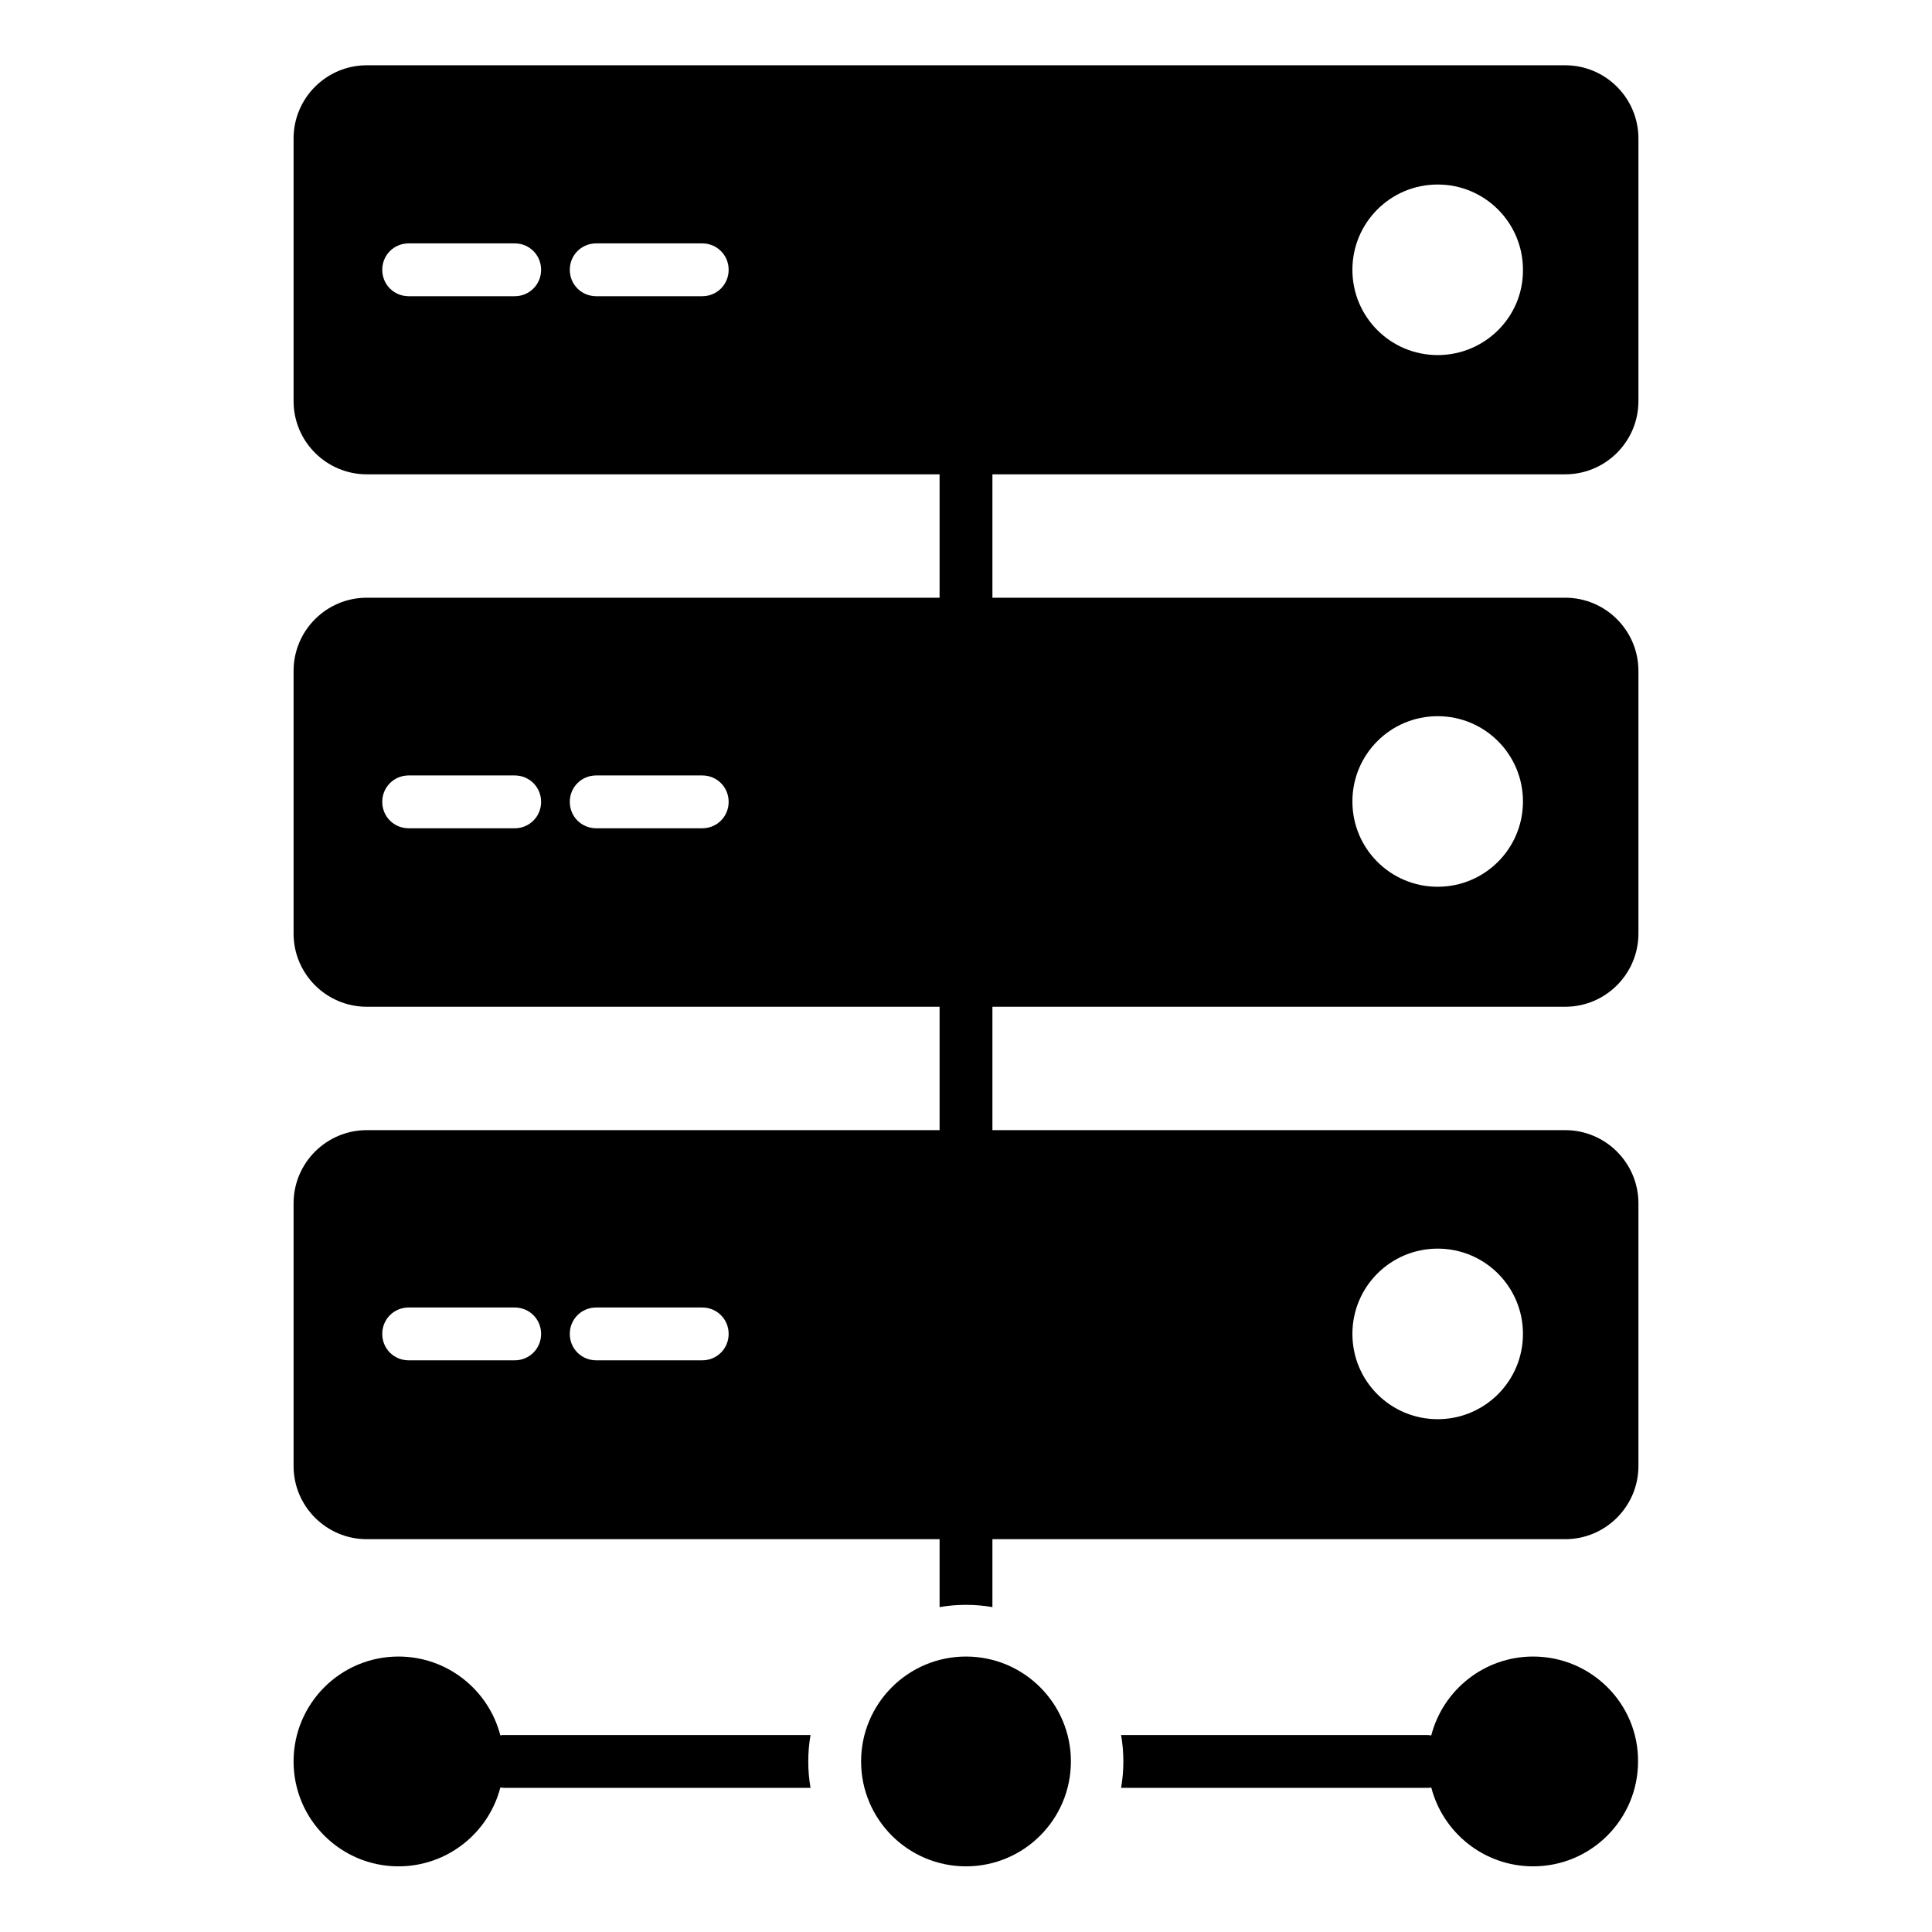
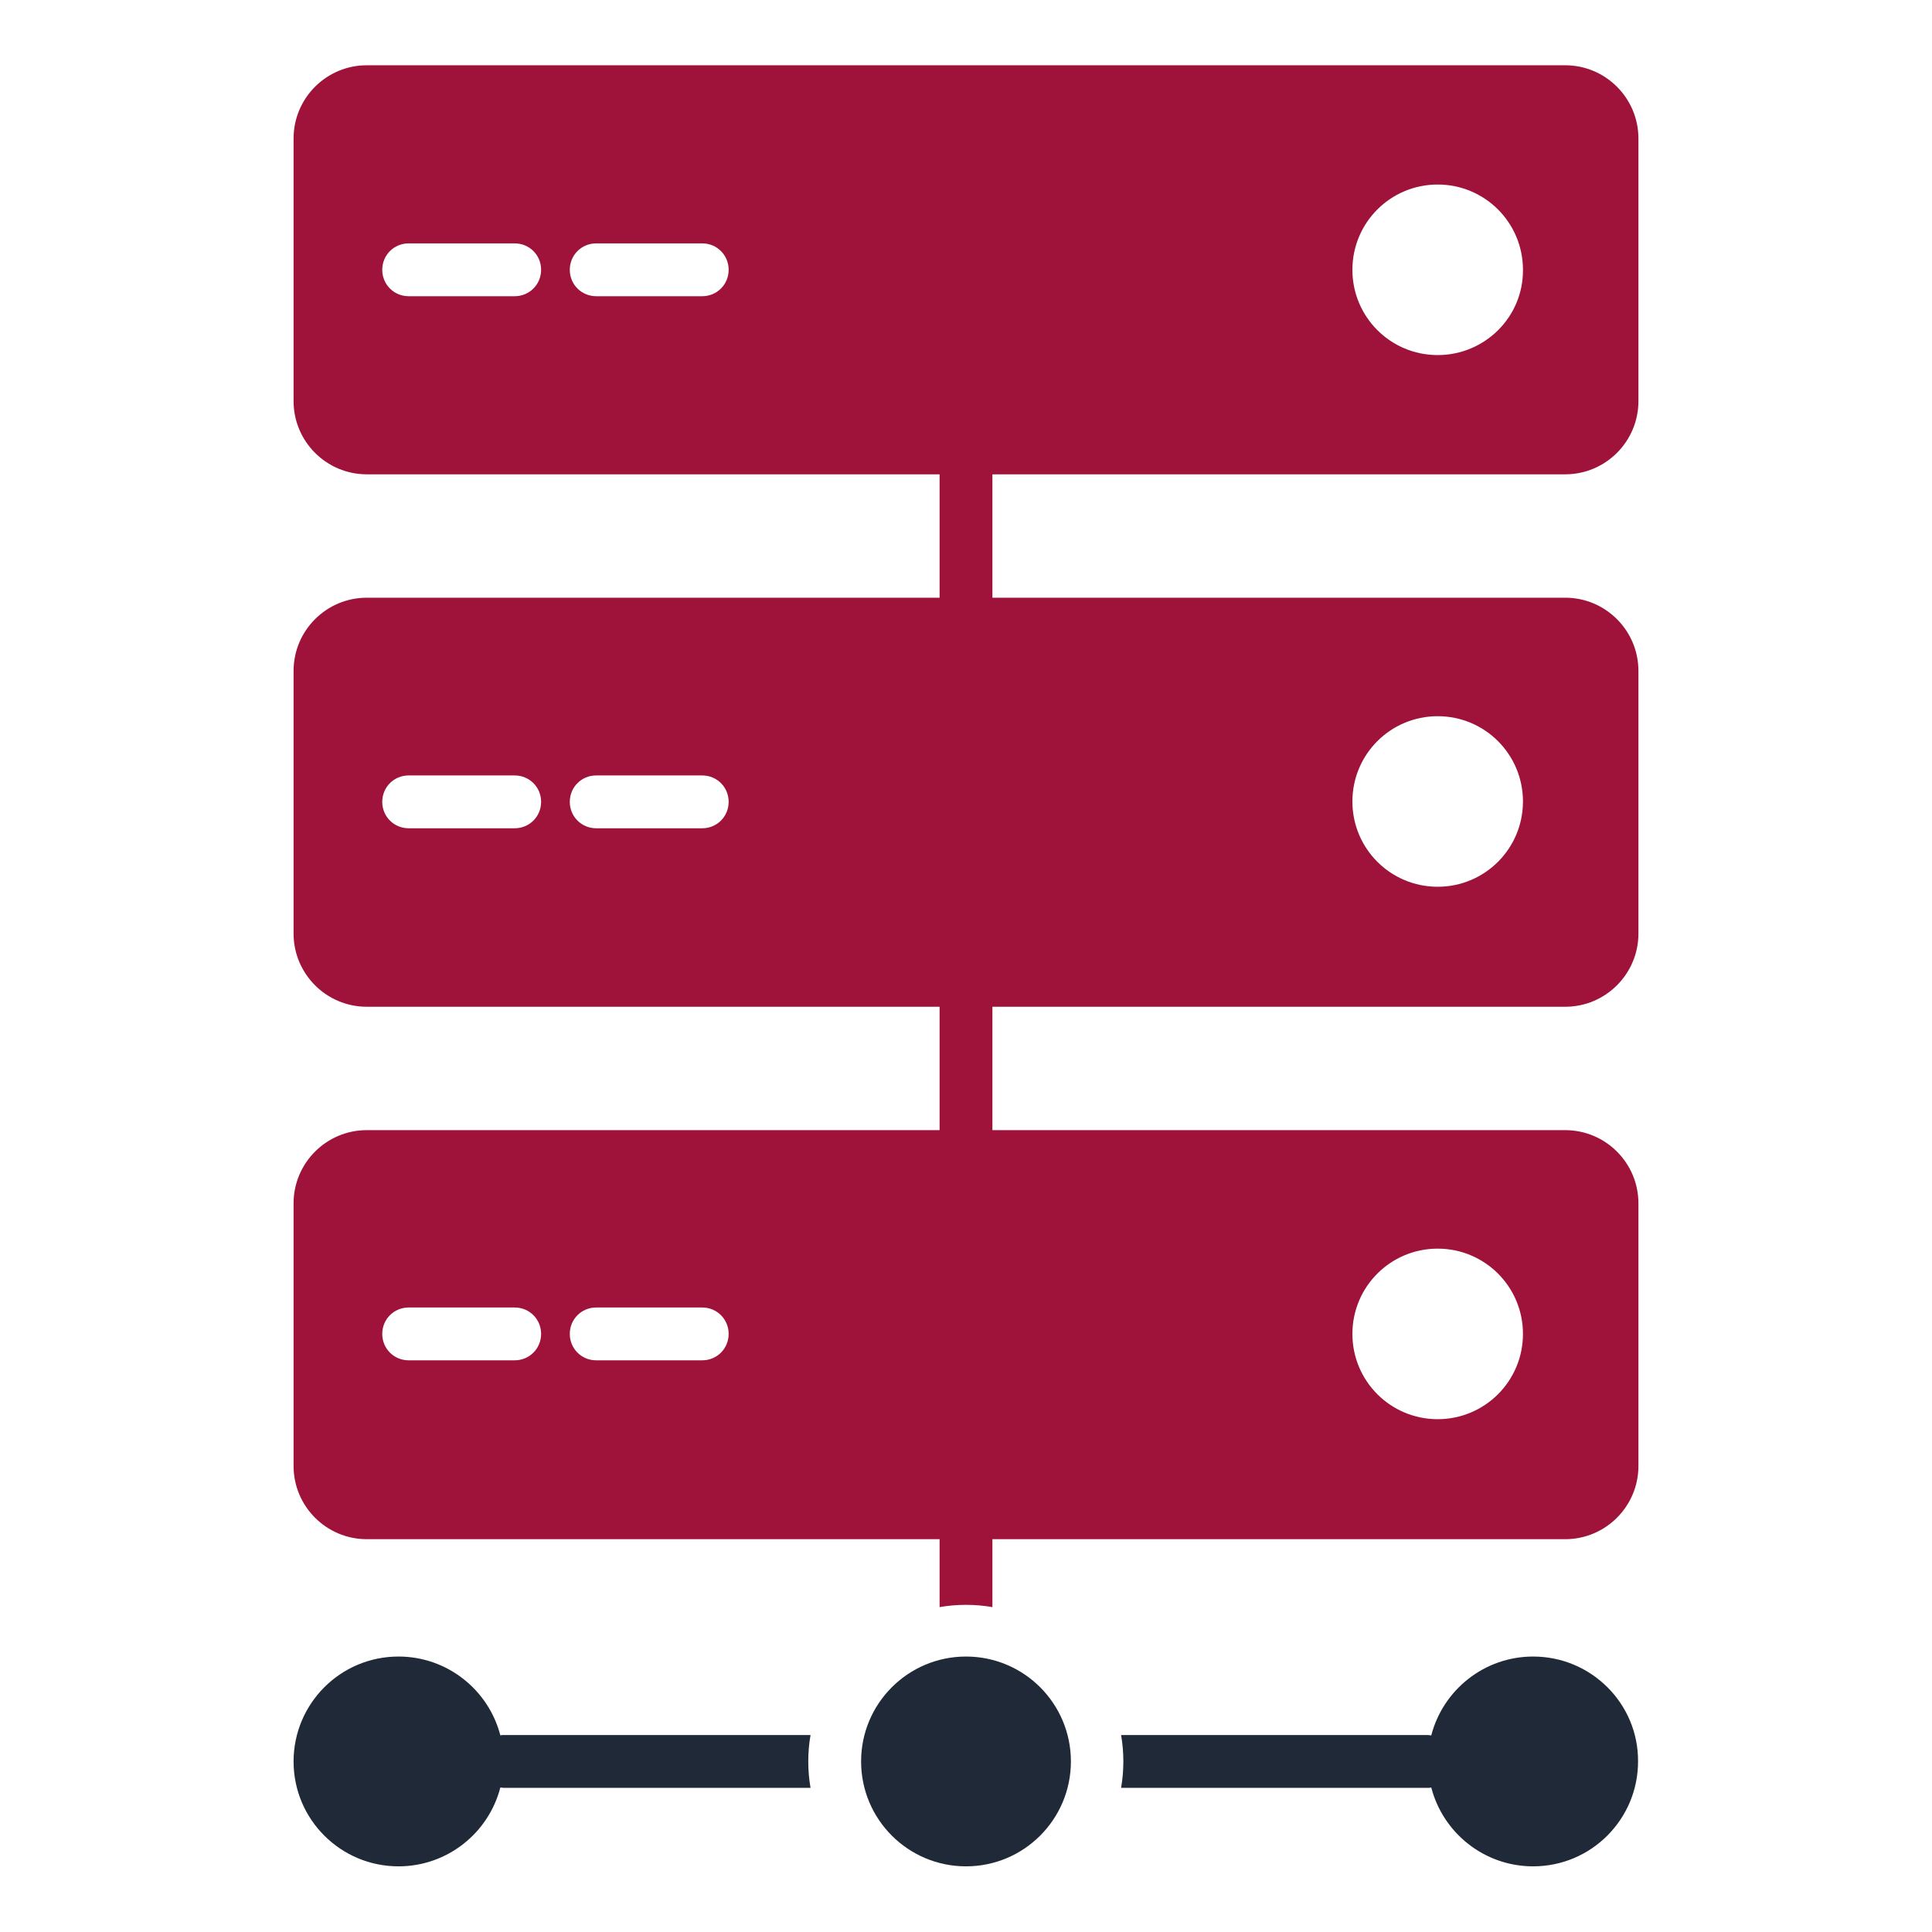
- <svg xmlns="http://www.w3.org/2000/svg" viewBox="0 0 512 512" id="Layer_1" version="1.1" xml:space="preserve" class="h-32 w-32 fill-rose-800">
+ <svg xmlns="http://www.w3.org/2000/svg" viewBox="0 0 512 512" id="Layer_1" version="1.1" xml:space="preserve" class="h-32 w-32 fill-rose-800" style="fill:#9f1239">
                                        &gt;&gt;&gt;&gt;&gt;&gt;&gt; 4bbe8ecc4f68630472c27e64459a0c402906e121
                                        <g id="SVGRepo_bgCarrier" stroke-width="0" />
  <g id="SVGRepo_tracerCarrier" stroke-linecap="round" stroke-linejoin="round" />
  <g id="SVGRepo_iconCarrier">
    <g>
-       <path class="fill-rose-800" d="M414.8,17.3H97.2c-10.7,0-19.4,8.7-19.4,19.4v69.6c0,10.7,8.7,19.4,19.4,19.4H249v32.7H97.2 c-10.7,0-19.4,8.7-19.4,19.4v69.6c0,10.7,8.7,19.4,19.4,19.4H249v32.7H97.2c-10.7,0-19.4,8.7-19.4,19.4v69.6 c0,10.7,8.7,19.4,19.4,19.4H249v18c2.3-0.4,4.6-0.6,7-0.6c2.4,0,4.7,0.2,7,0.6v-18h151.8c10.7,0,19.4-8.7,19.4-19.4v-69.6 c0-10.7-8.7-19.4-19.4-19.4H263v-32.7h151.8c10.7,0,19.4-8.7,19.4-19.4v-69.6c0-10.7-8.7-19.4-19.4-19.4H263v-32.7h151.8 c10.7,0,19.4-8.7,19.4-19.4V36.7C434.2,26,425.5,17.3,414.8,17.3z M136.4,360.5h-28.1c-3.9,0-7-3.1-7-7s3.1-7,7-7h28.1 c3.9,0,7,3.1,7,7S140.3,360.5,136.4,360.5z M186.1,360.5h-28.1c-3.9,0-7-3.1-7-7s3.1-7,7-7h28.1c3.9,0,7,3.1,7,7 S190,360.5,186.1,360.5z M381,330.9c12.5,0,22.6,10.1,22.6,22.6c0,12.5-10.1,22.6-22.6,22.6c-12.5,0-22.6-10.1-22.6-22.6 C358.4,341,368.5,330.9,381,330.9z M136.4,219.5h-28.1c-3.9,0-7-3.1-7-7s3.1-7,7-7h28.1c3.9,0,7,3.1,7,7S140.3,219.5,136.4,219.5z M186.1,219.5h-28.1c-3.9,0-7-3.1-7-7s3.1-7,7-7h28.1c3.9,0,7,3.1,7,7S190,219.5,186.1,219.5z M381,189.8 c12.5,0,22.6,10.1,22.6,22.6s-10.1,22.6-22.6,22.6c-12.5,0-22.6-10.1-22.6-22.6S368.5,189.8,381,189.8z M136.4,78.5h-28.1 c-3.9,0-7-3.1-7-7s3.1-7,7-7h28.1c3.9,0,7,3.1,7,7S140.3,78.5,136.4,78.5z M186.1,78.5h-28.1c-3.9,0-7-3.1-7-7s3.1-7,7-7h28.1 c3.9,0,7,3.1,7,7S190,78.5,186.1,78.5z M381,94.1c-12.5,0-22.6-10.1-22.6-22.6c0-12.5,10.1-22.6,22.6-22.6s22.6,10.1,22.6,22.6 C403.7,84,393.5,94.1,381,94.1z" />
-       <ellipse class="fill-gray-800" cx="256" cy="466.8" rx="27.8" ry="27.8" />
-       <path class="fill-gray-800" d="M406.3,439c-13,0-23.9,8.9-27,20.9c-0.3,0-0.6-0.1-0.9-0.1h-81.3c0.4,2.3,0.6,4.6,0.6,7s-0.2,4.7-0.6,7h81.3 c0.3,0,0.6,0,0.9-0.1c3.1,12,14,20.9,27,20.9c15.4,0,27.8-12.5,27.8-27.8C434.2,451.5,421.7,439,406.3,439z" />
-       <path class="fill-gray-800" d="M133.5,459.8c-0.3,0-0.6,0-0.9,0.1c-3.1-12-14-20.9-27-20.9c-15.4,0-27.8,12.5-27.8,27.8 c0,15.4,12.5,27.8,27.8,27.8c13,0,23.9-8.9,27-20.9c0.3,0,0.6,0.1,0.9,0.1h81.3c-0.4-2.3-0.6-4.6-0.6-7s0.2-4.7,0.6-7H133.5z" />
+       <path class="fill-rose-800" style="fill:#9f1239" d="M414.8,17.3H97.2c-10.7,0-19.4,8.7-19.4,19.4v69.6c0,10.7,8.7,19.4,19.4,19.4H249v32.7H97.2 c-10.7,0-19.4,8.7-19.4,19.4v69.6c0,10.7,8.7,19.4,19.4,19.4H249v32.7H97.2c-10.7,0-19.4,8.7-19.4,19.4v69.6 c0,10.7,8.7,19.4,19.4,19.4H249v18c2.3-0.4,4.6-0.6,7-0.6c2.4,0,4.7,0.2,7,0.6v-18h151.8c10.7,0,19.4-8.7,19.4-19.4v-69.6 c0-10.7-8.7-19.4-19.4-19.4H263v-32.7h151.8c10.7,0,19.4-8.7,19.4-19.4v-69.6c0-10.7-8.7-19.4-19.4-19.4H263v-32.7h151.8 c10.7,0,19.4-8.7,19.4-19.4V36.7C434.2,26,425.5,17.3,414.8,17.3z M136.4,360.5h-28.1c-3.9,0-7-3.1-7-7s3.1-7,7-7h28.1 c3.9,0,7,3.1,7,7S140.3,360.5,136.4,360.5z M186.1,360.5h-28.1c-3.9,0-7-3.1-7-7s3.1-7,7-7h28.1c3.9,0,7,3.1,7,7 S190,360.5,186.1,360.5z M381,330.9c12.5,0,22.6,10.1,22.6,22.6c0,12.5-10.1,22.6-22.6,22.6c-12.5,0-22.6-10.1-22.6-22.6 C358.4,341,368.5,330.9,381,330.9z M136.4,219.5h-28.1c-3.9,0-7-3.1-7-7s3.1-7,7-7h28.1c3.9,0,7,3.1,7,7S140.3,219.5,136.4,219.5z M186.1,219.5h-28.1c-3.9,0-7-3.1-7-7s3.1-7,7-7h28.1c3.9,0,7,3.1,7,7S190,219.5,186.1,219.5z M381,189.8 c12.5,0,22.6,10.1,22.6,22.6s-10.1,22.6-22.6,22.6c-12.5,0-22.6-10.1-22.6-22.6S368.5,189.8,381,189.8z M136.4,78.5h-28.1 c-3.9,0-7-3.1-7-7s3.1-7,7-7h28.1c3.9,0,7,3.1,7,7S140.3,78.5,136.4,78.5z M186.1,78.5h-28.1c-3.9,0-7-3.1-7-7s3.1-7,7-7h28.1 c3.9,0,7,3.1,7,7S190,78.5,186.1,78.5z M381,94.1c-12.5,0-22.6-10.1-22.6-22.6c0-12.5,10.1-22.6,22.6-22.6s22.6,10.1,22.6,22.6 C403.7,84,393.5,94.1,381,94.1z" />
+       <ellipse class="fill-gray-800" style="fill:#1f2937" cx="256" cy="466.8" rx="27.8" ry="27.8" />
+       <path class="fill-gray-800" style="fill:#1f2937" d="M406.3,439c-13,0-23.9,8.9-27,20.9c-0.3,0-0.6-0.1-0.9-0.1h-81.3c0.4,2.3,0.6,4.6,0.6,7s-0.2,4.7-0.6,7h81.3 c0.3,0,0.6,0,0.9-0.1c3.1,12,14,20.9,27,20.9c15.4,0,27.8-12.5,27.8-27.8C434.2,451.5,421.7,439,406.3,439z" />
+       <path class="fill-gray-800" style="fill:#1f2937" d="M133.5,459.8c-0.3,0-0.6,0-0.9,0.1c-3.1-12-14-20.9-27-20.9c-15.4,0-27.8,12.5-27.8,27.8 c0,15.4,12.5,27.8,27.8,27.8c13,0,23.9-8.9,27-20.9c0.3,0,0.6,0.1,0.9,0.1h81.3c-0.4-2.3-0.6-4.6-0.6-7s0.2-4.7,0.6-7H133.5z" />
    </g>
  </g>
</svg>
